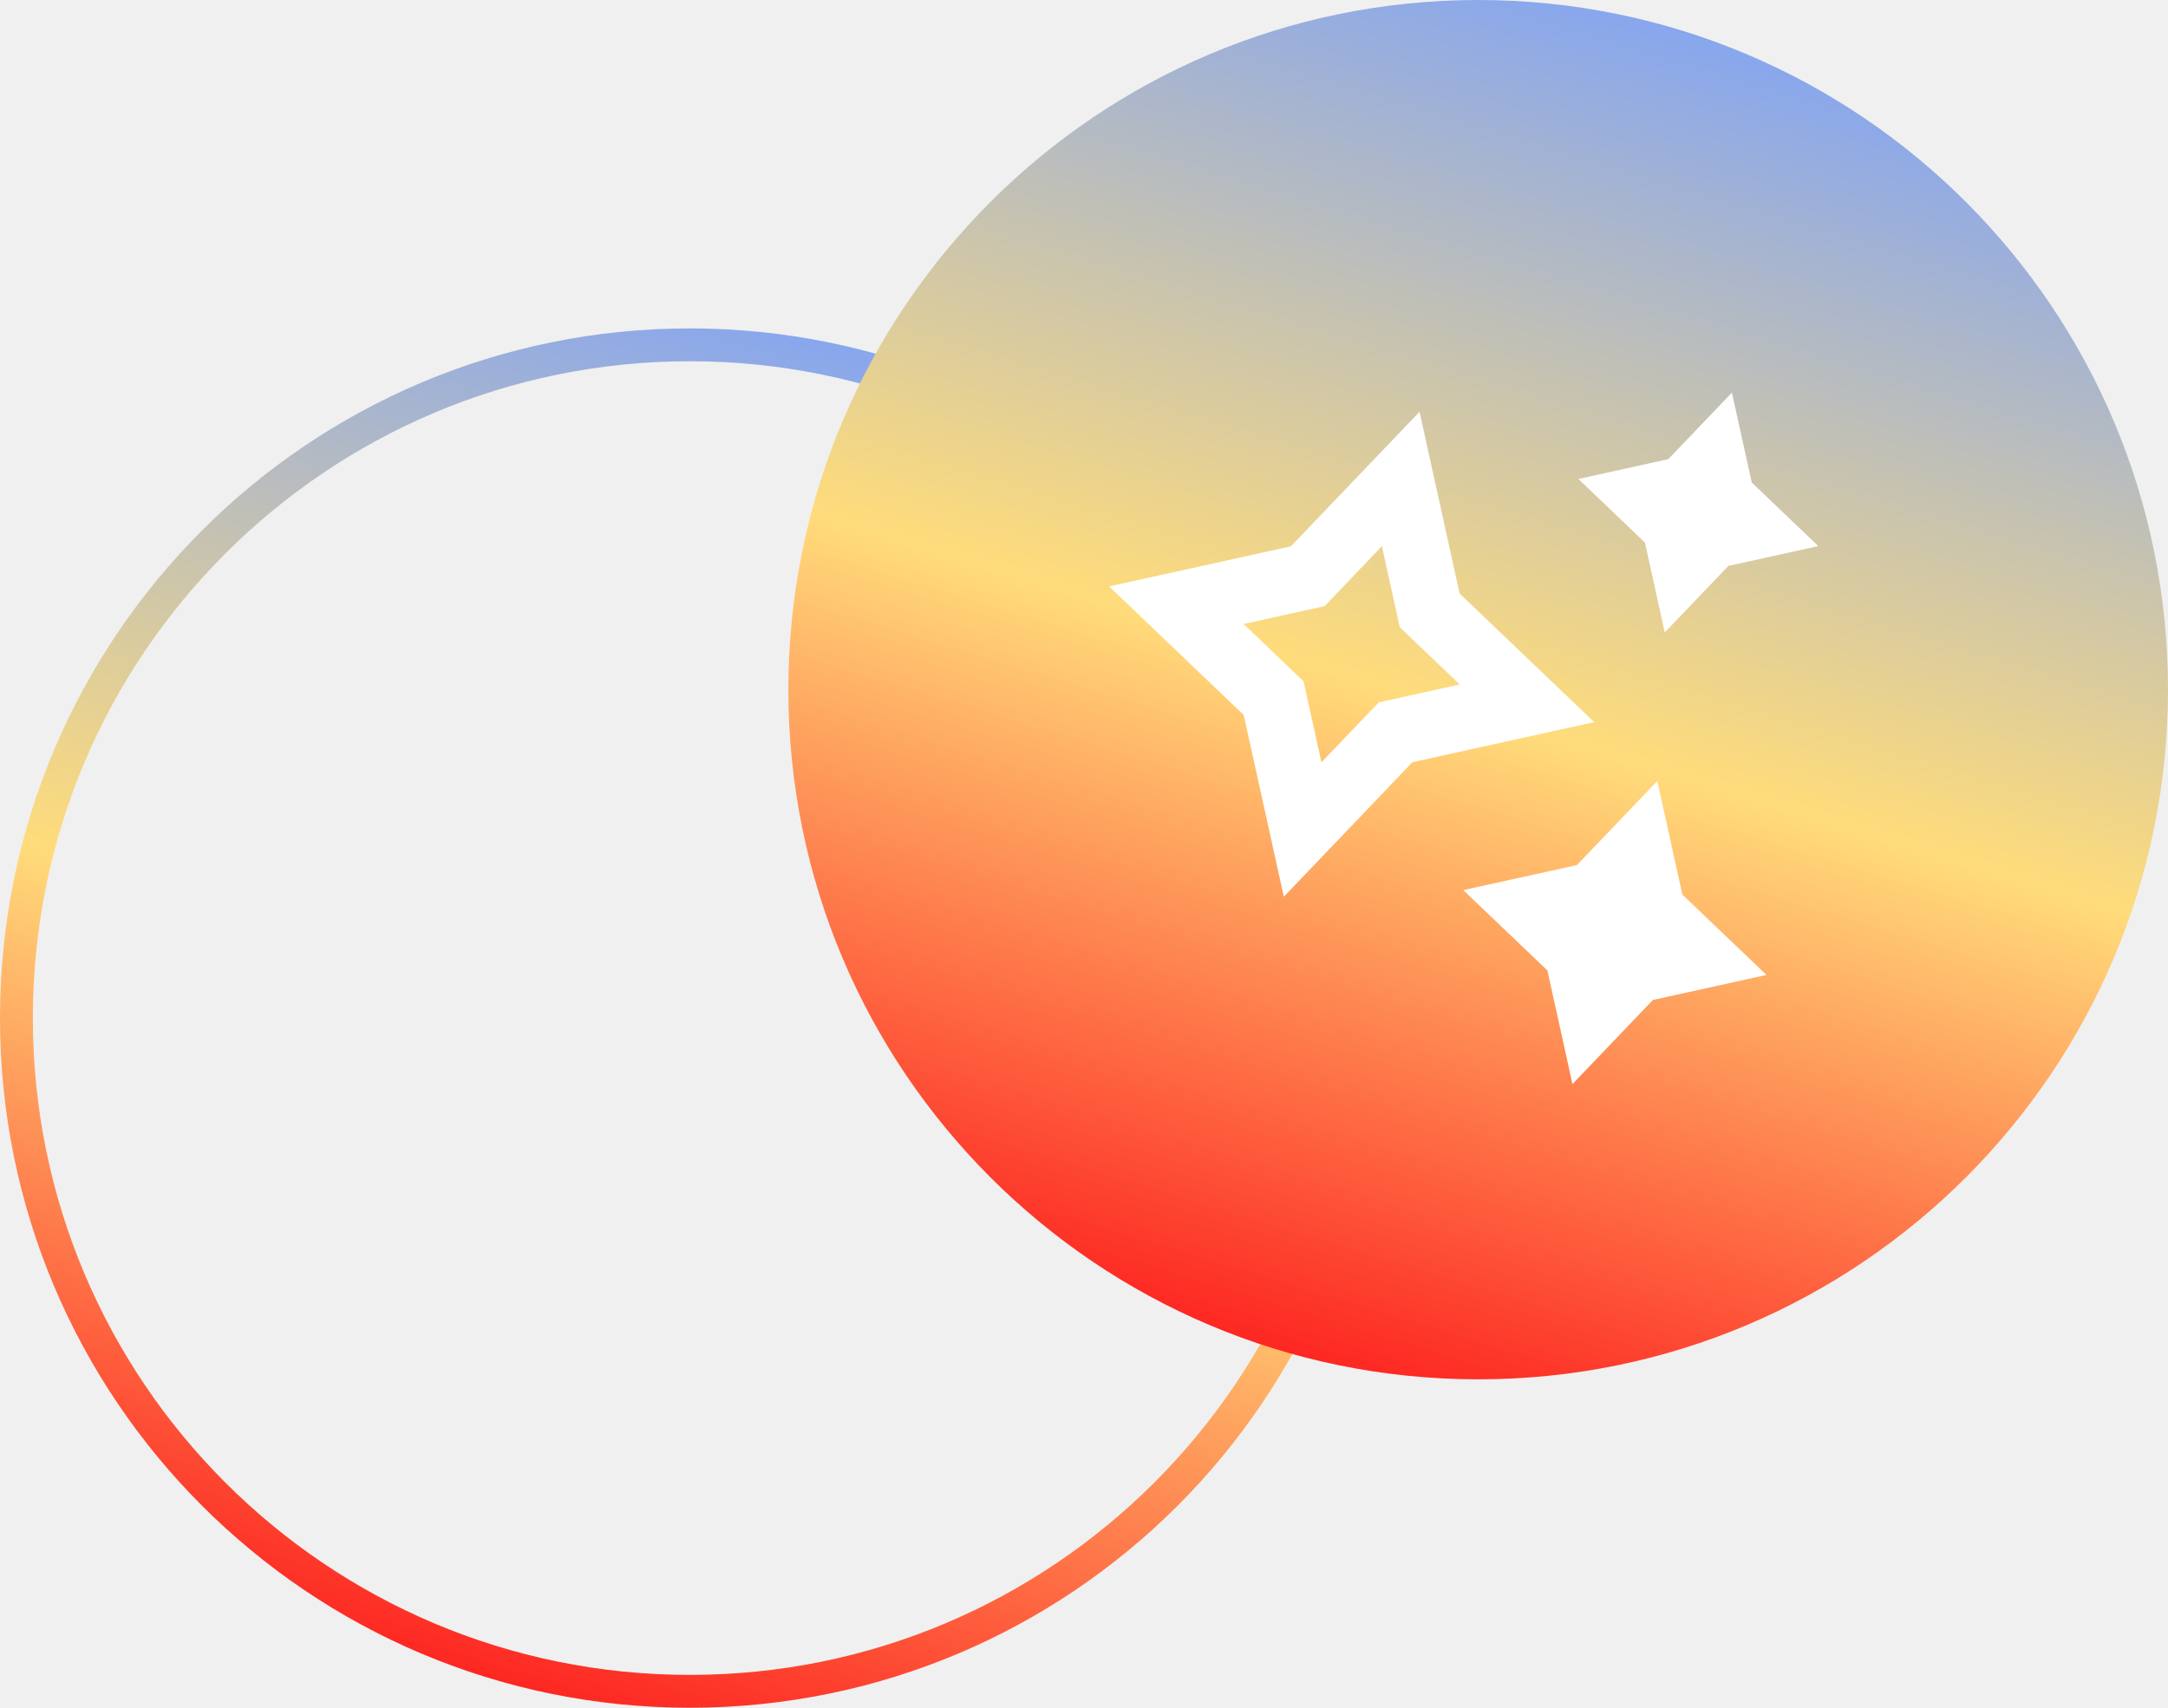
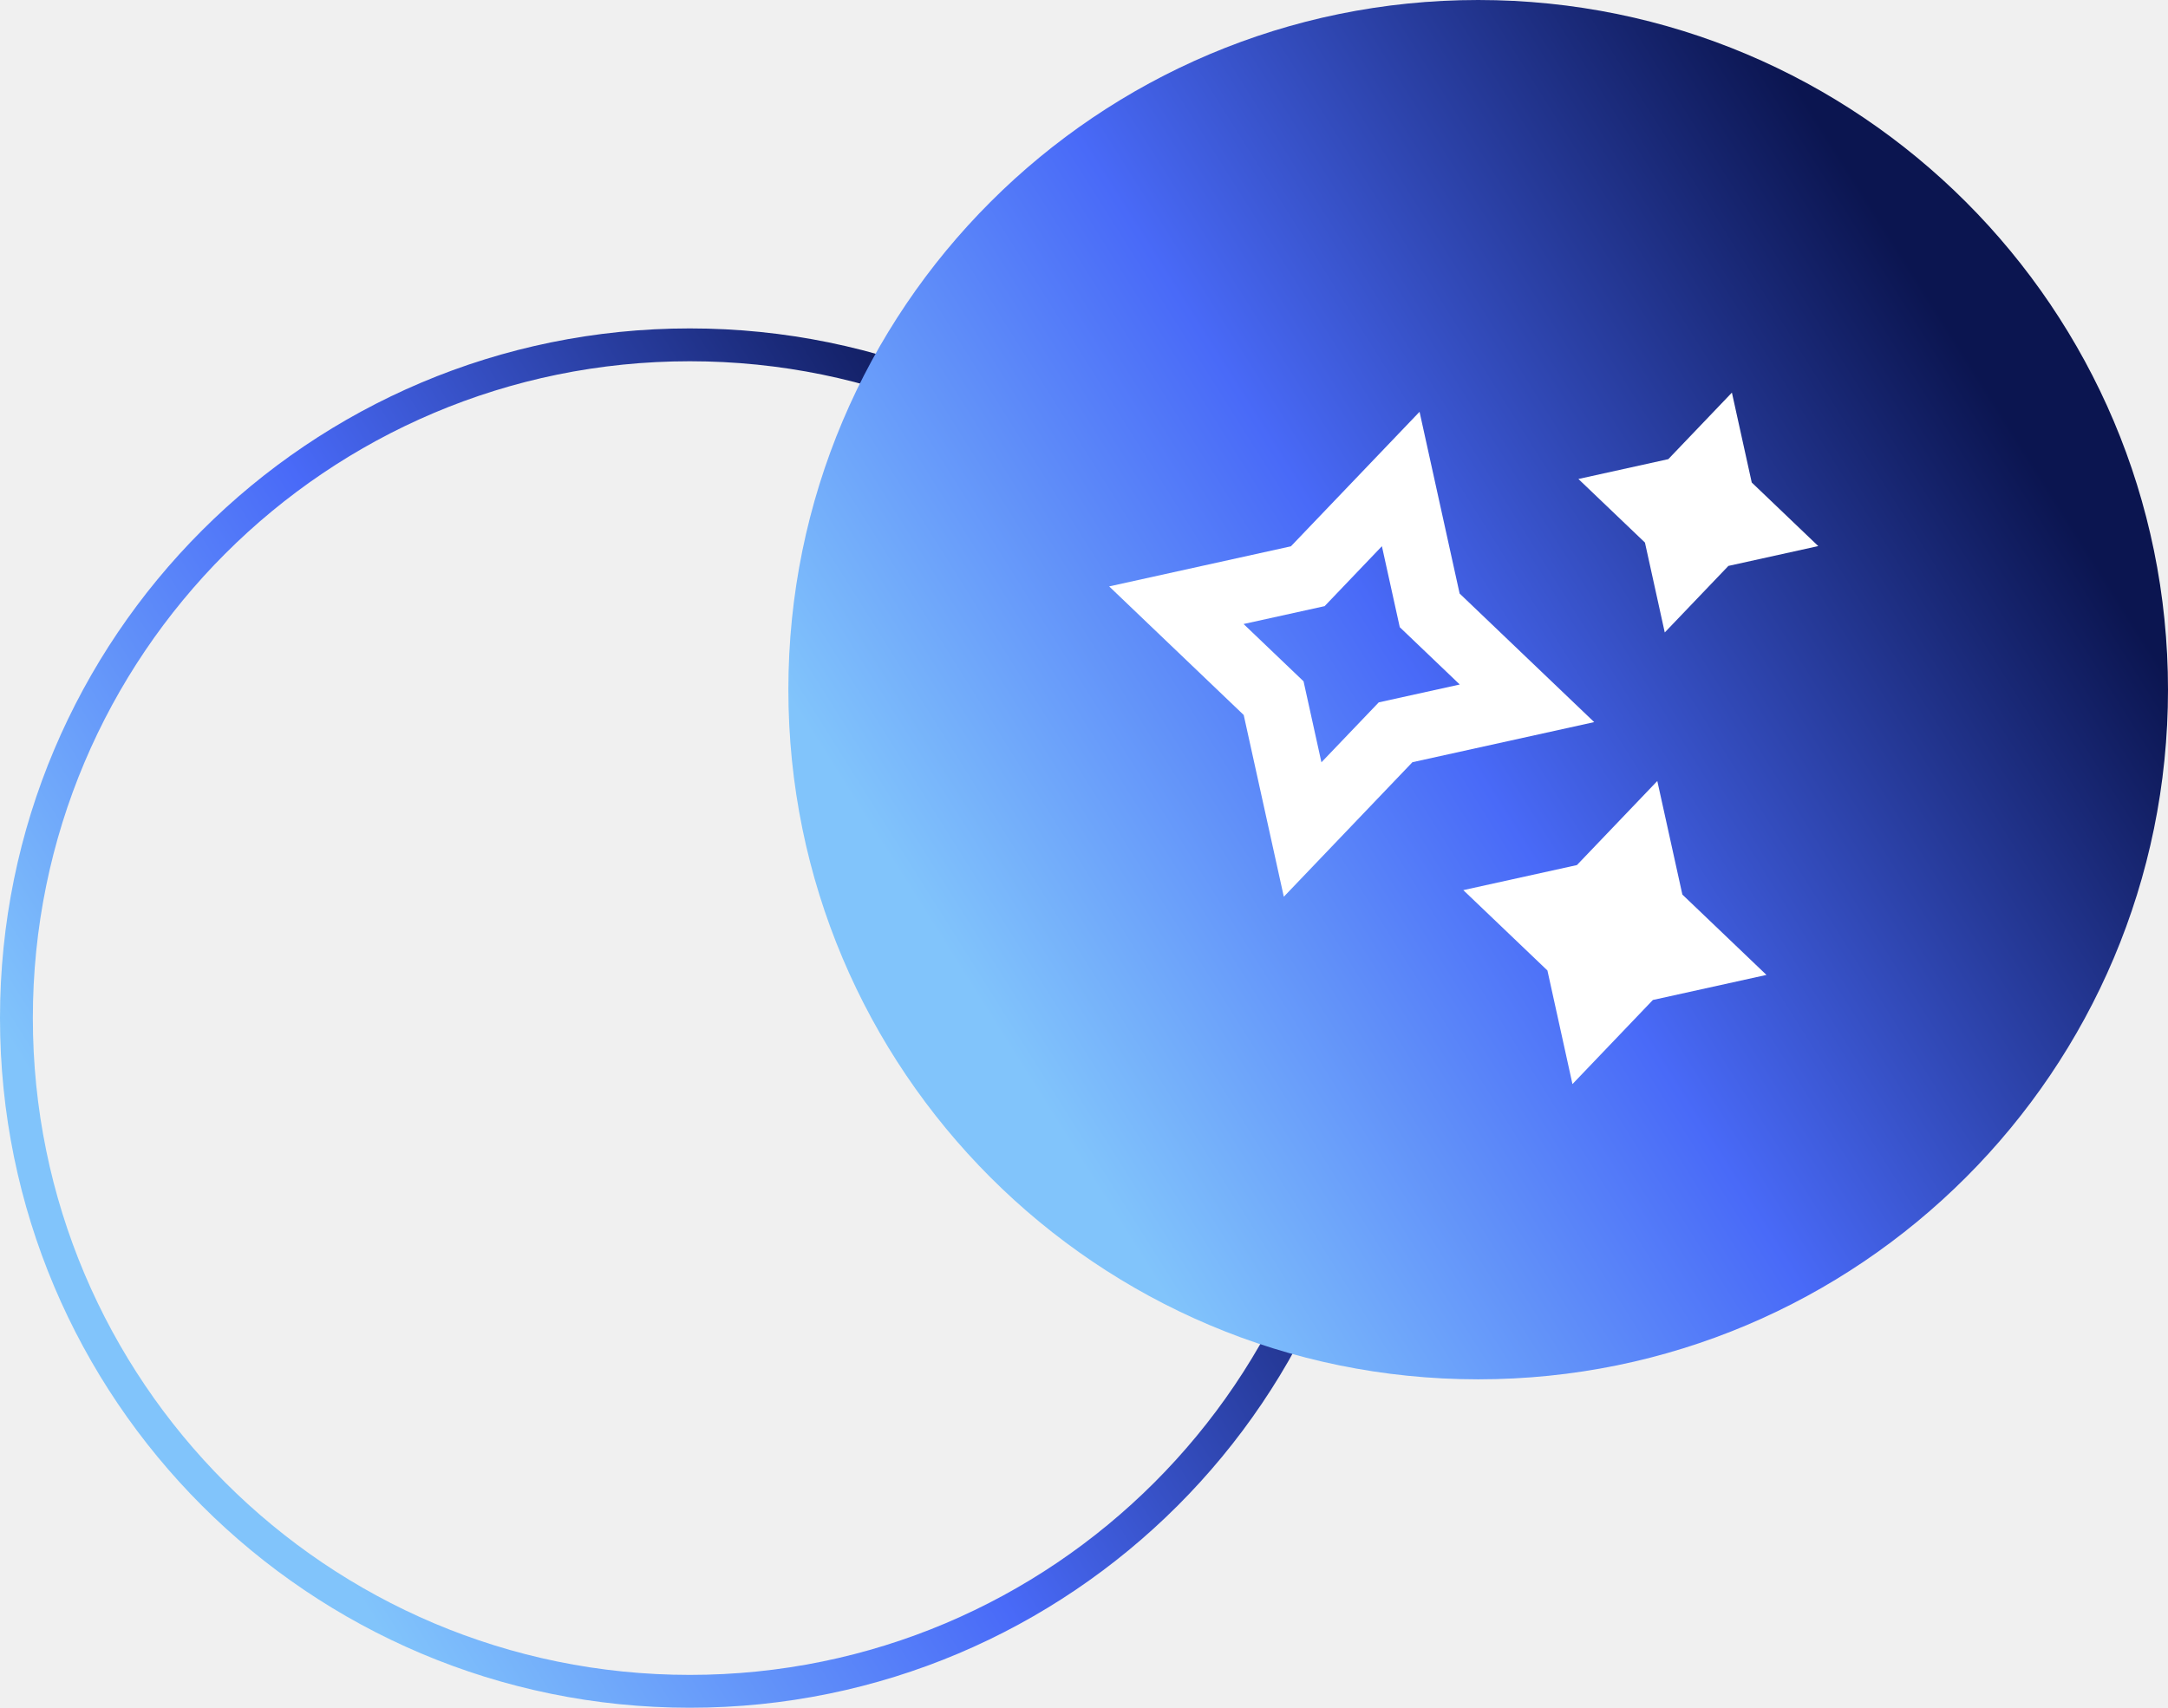
<svg xmlns="http://www.w3.org/2000/svg" preserveAspectRatio="none" overflow="visible" style="display: block;" width="66" height="52" viewBox="0 0 66 52" fill="none">
  <g id="Decorative Icon">
    <path id="Ellipse 8994" d="M41.5 31C41.5 42.322 32.322 51.5 21 51.5C9.678 51.5 0.5 42.322 0.5 31C0.5 19.678 9.678 10.5 21 10.5C32.322 10.5 41.5 19.678 41.5 31Z" stroke="url(#paint0_linear_0_9)" />
    <g id="Icon">
      <circle id="Ellipse 8995" cx="45" cy="21" r="21" fill="url(#paint1_linear_0_9)" />
      <g id="Frame" clip-path="url(#clip0_0_9)">
        <path id="Vector" d="M52.724 11.955L53.328 14.692L55.353 16.628L52.617 17.232L50.68 19.258L50.077 16.521L48.051 14.585L50.788 13.981L52.724 11.955ZM44.435 18.073L48.532 21.988L42.998 23.209L39.083 27.305L37.862 21.771L33.766 17.856L39.299 16.635L43.215 12.539L44.435 18.073ZM44.439 20.843L42.613 19.098L42.069 16.632L40.325 18.457L37.858 19.001L39.684 20.746L40.228 23.212L41.973 21.387L44.439 20.843ZM51.216 27.239L50.453 23.781L48.006 26.341L44.547 27.104L47.108 29.551L47.87 33.01L50.318 30.449L53.776 29.686L51.216 27.239Z" fill="white" />
      </g>
    </g>
  </g>
  <defs>
-     <linearGradient id="paint0_linear_0_9" x1="27.5" y1="7.5" x2="14" y2="52" gradientUnits="userSpaceOnUse">
-       <stop stop-color="#759EFF" />
-       <stop offset="0.54" stop-color="#FFDC7B" />
-       <stop offset="1" stop-color="#FD1D1D" />
+     <linearGradient id="paint0_linear_0_9" x1="27.5" y1="7.5" x2="-2.913" y2="26.617" gradientUnits="userSpaceOnUse">
+       <stop stop-color="#0B1550" />
+       <stop offset="0.54" stop-color="#496AF8" />
+       <stop offset="1" stop-color="#81C4FB" />
    </linearGradient>
-     <linearGradient id="paint1_linear_0_9" x1="51.5" y1="-2.5" x2="38" y2="42" gradientUnits="userSpaceOnUse">
-       <stop stop-color="#759EFF" />
-       <stop offset="0.54" stop-color="#FFDC7B" />
-       <stop offset="1" stop-color="#FD1D1D" />
+     <linearGradient id="paint1_linear_0_9" x1="51.5" y1="-2.5" x2="21.087" y2="16.617" gradientUnits="userSpaceOnUse">
+       <stop stop-color="#0B1550" />
+       <stop offset="0.54" stop-color="#496AF8" />
+       <stop offset="1" stop-color="#81C4FB" />
    </linearGradient>
    <clipPath id="clip0_0_9">
      <rect width="24" height="24" fill="white" transform="translate(36.678 6.21) rotate(15.6345)" />
    </clipPath>
  </defs>
</svg>
